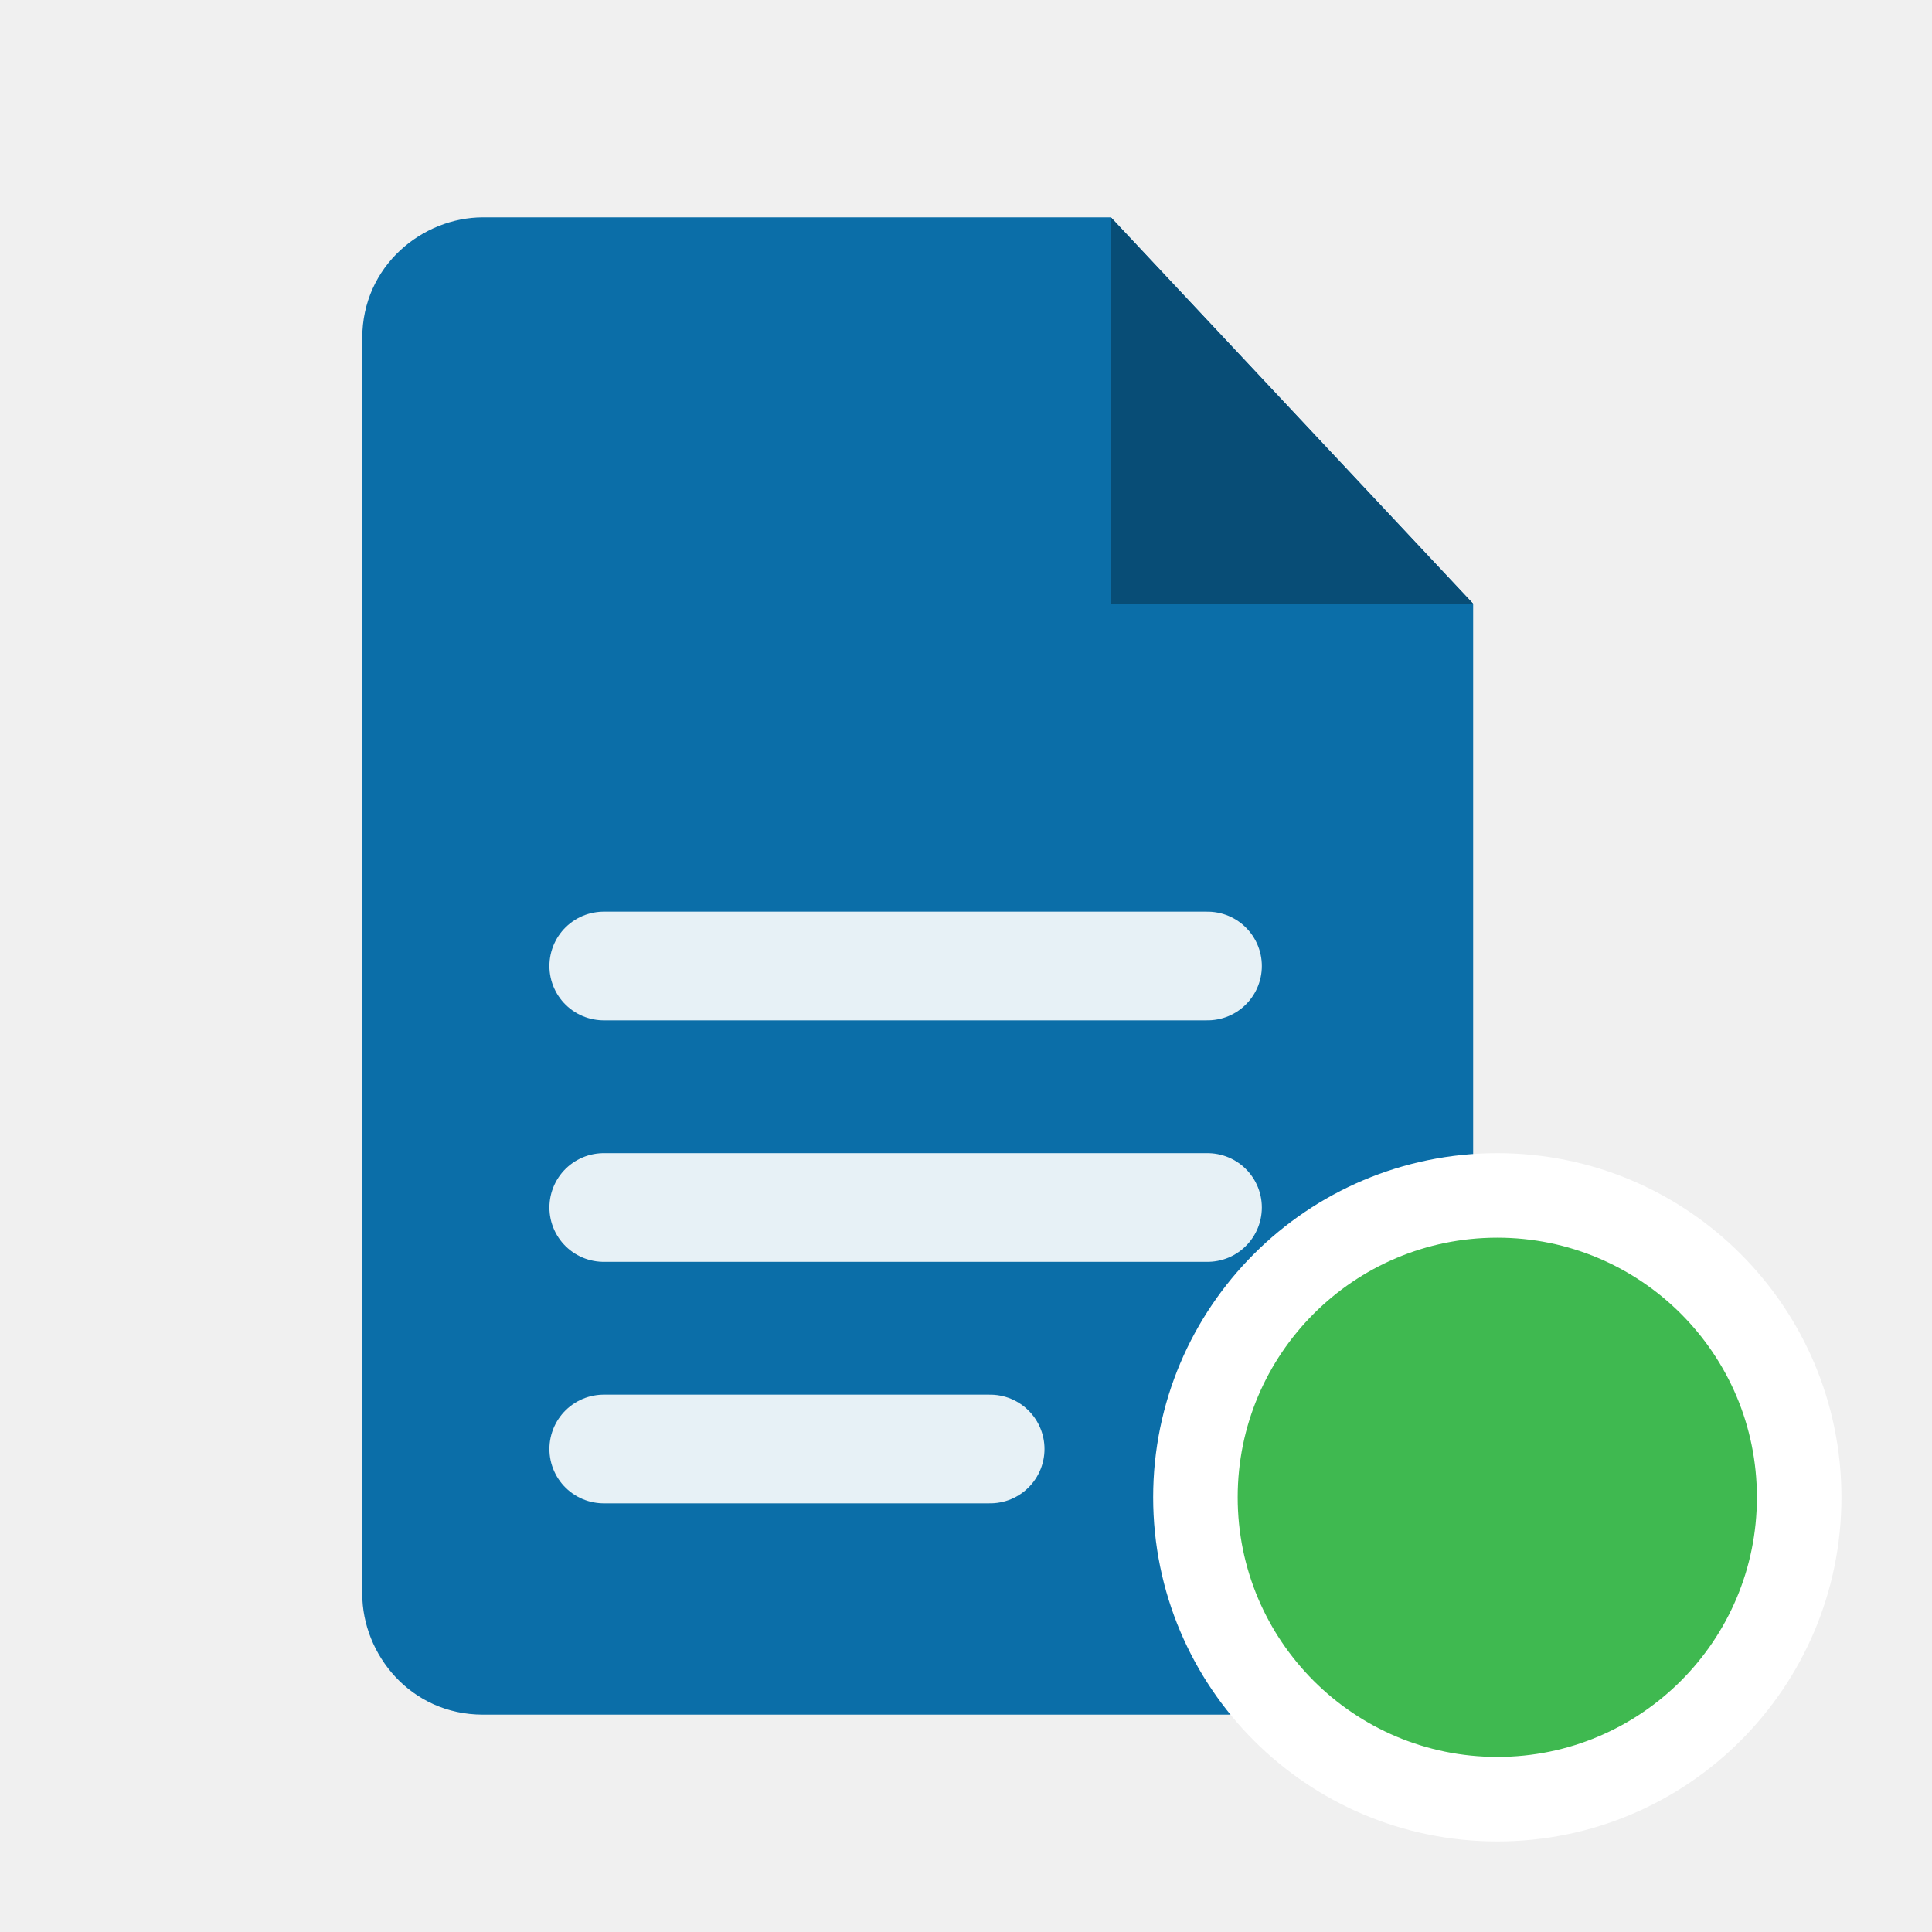
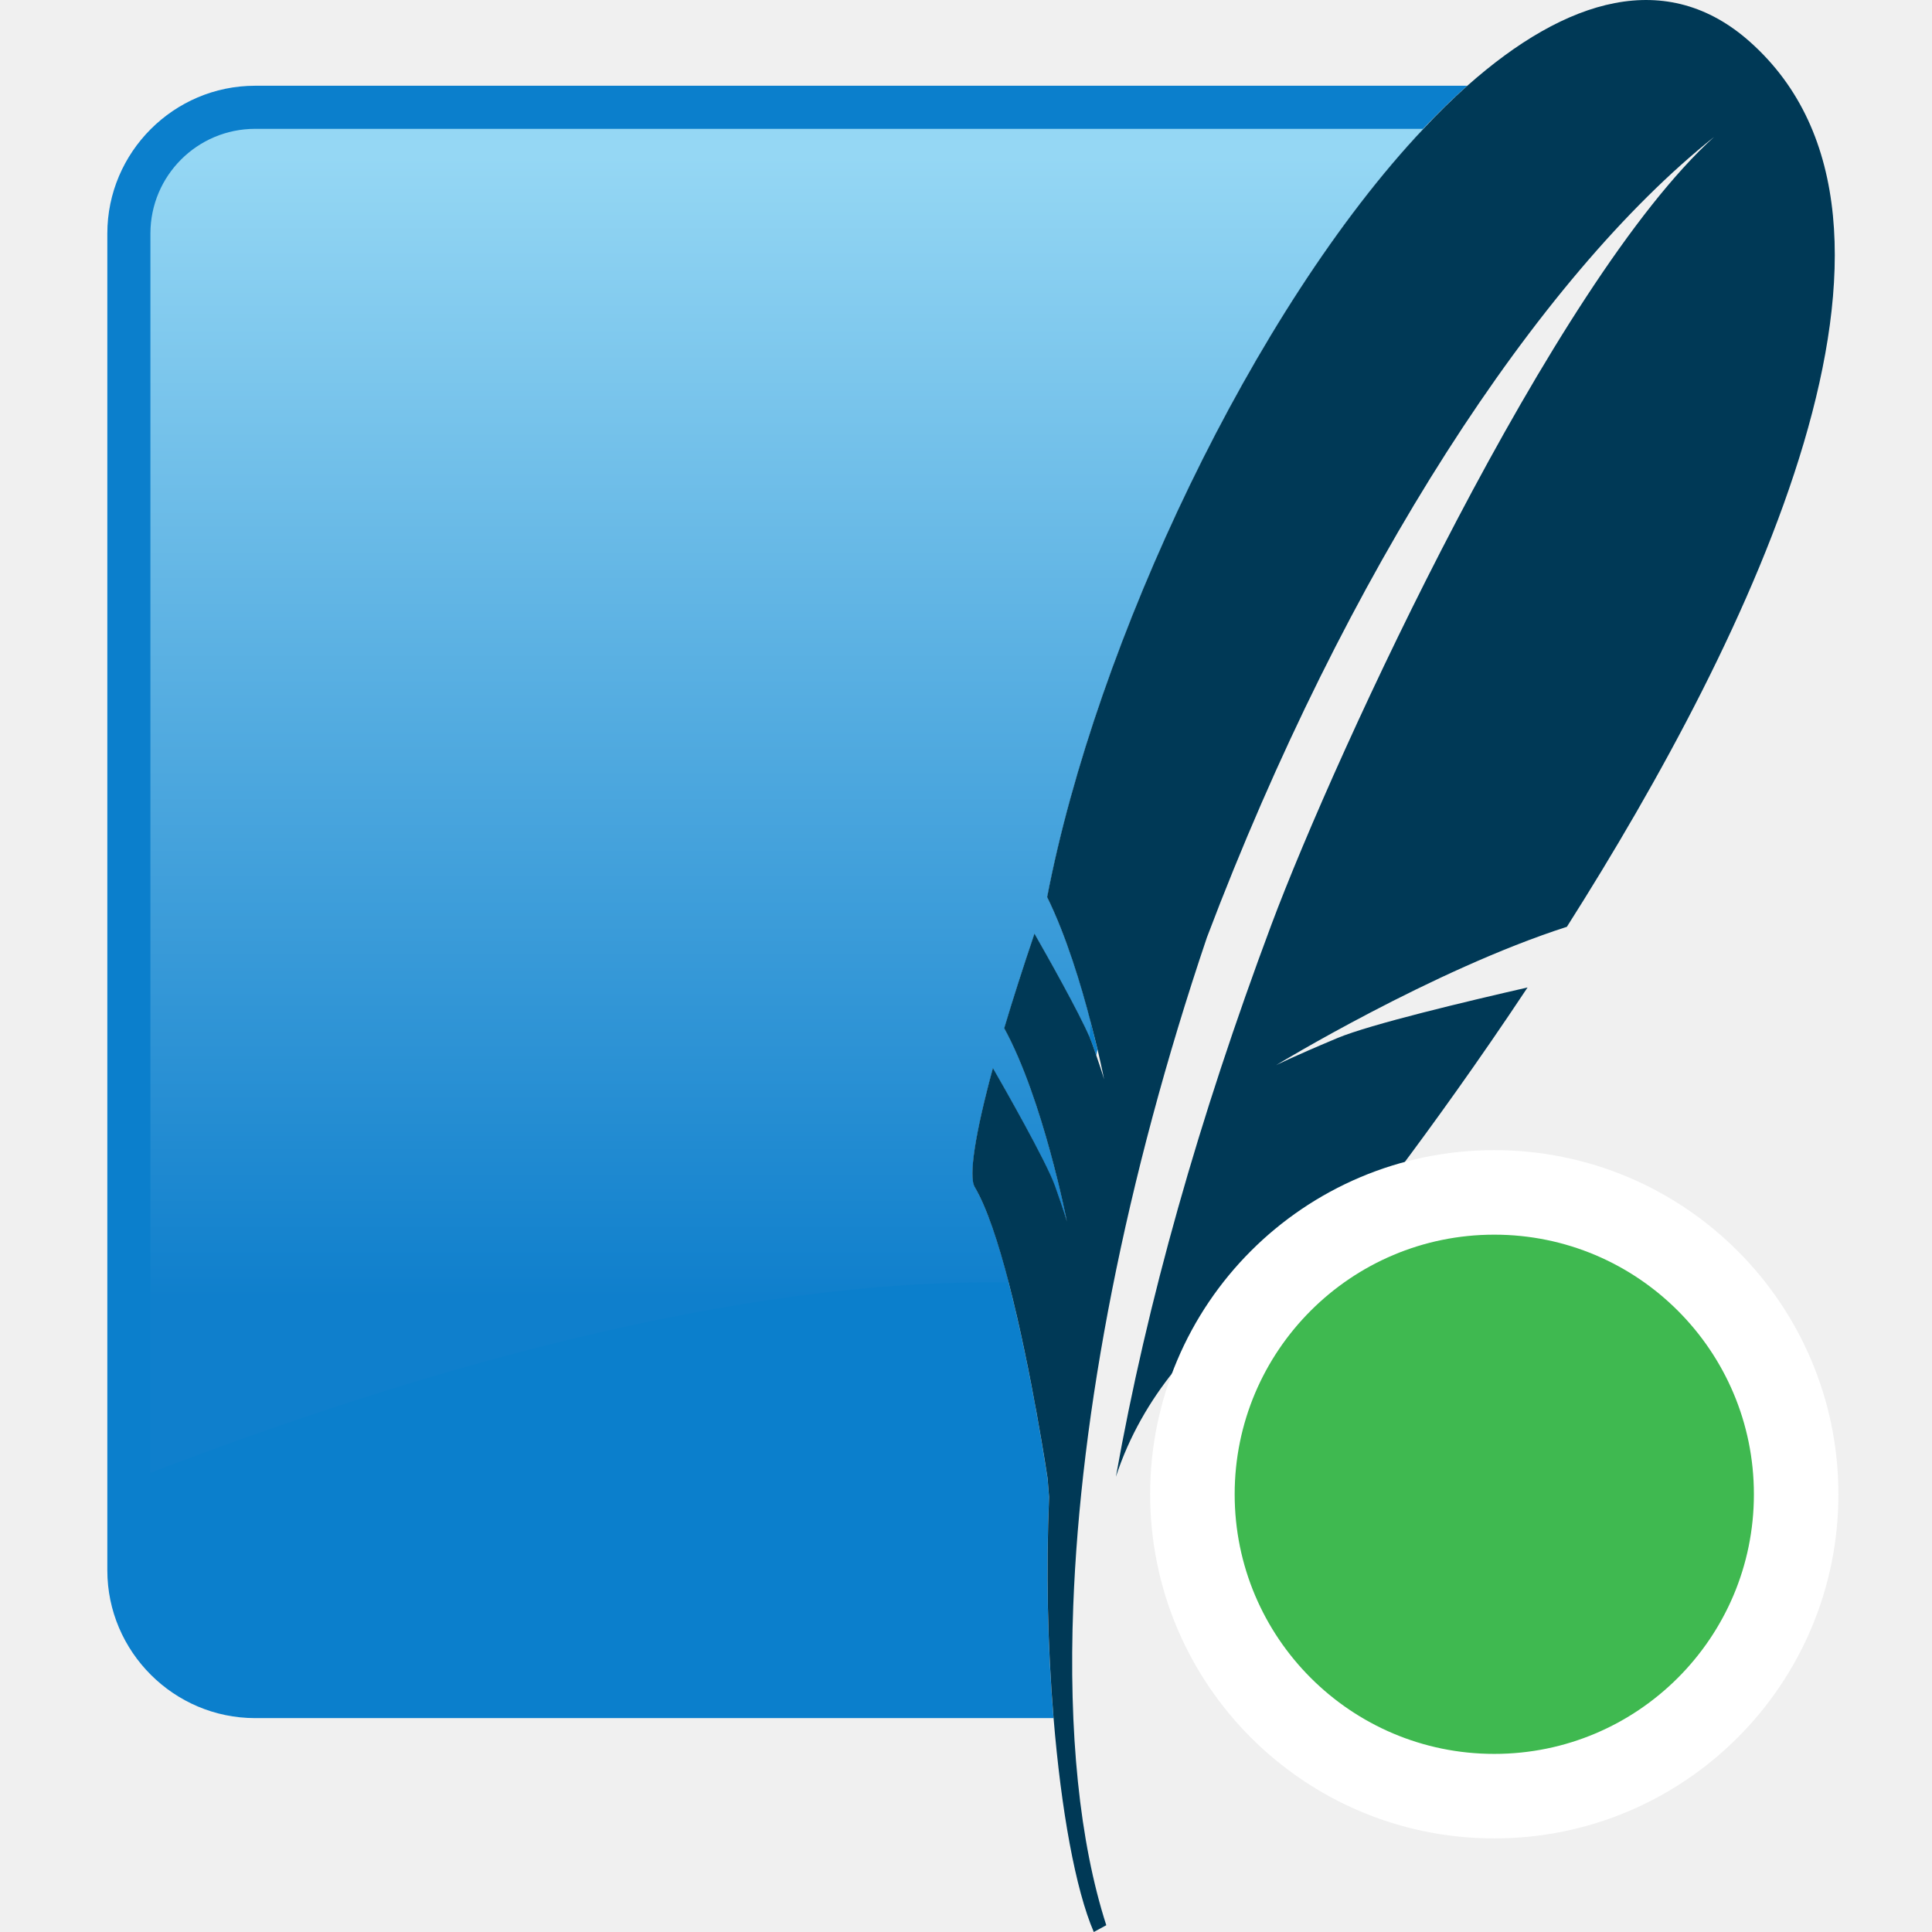
- <svg xmlns="http://www.w3.org/2000/svg" viewBox="0 0 16 16" width="16" height="16">
-   <path d="M4 1.8h5.2L12.2 5v8.2c0 .6-.5 1-1 1H4c-.6 0-1-.5-1-1V2.8c0-.6.5-1 1-1z" fill="#0b6ea8" />
-   <path d="M9.2 1.8V5h3z" fill="#084d76" />
-   <g stroke="#fff" stroke-width="0.9" stroke-linecap="round" opacity="0.9">
-     <path d="M5 8h5" />
-     <path d="M5 10h5" />
-     <path d="M5 12h3.2" />
-   </g>
-   <circle cx="12.4" cy="12.4" r="2.5" fill="#3fb950" stroke="#fff" stroke-width="0.7" />
+ <svg xmlns="http://www.w3.org/2000/svg" viewBox="0 0 128 128">
+   <defs>
+     <linearGradient id="sqlite-original-a" x1="-15.615" x2="-6.741" y1="-9.108" y2="-9.108" gradientTransform="rotate(90 -90.486 64.634) scale(9.2712)" gradientUnits="userSpaceOnUse">
+       <stop stop-color="#95d7f4" offset="0" />
+       <stop stop-color="#0f7fcc" offset=".92" />
+       <stop stop-color="#0f7fcc" offset="1" />
+     </linearGradient>
+   </defs>
+   <path d="M69.5 99.176c-.059-.73-.094-1.2-.094-1.2S67.2 83.087 64.57 78.642c-.414-.707.043-3.594 1.207-7.88.68 1.169 3.54 6.192 4.118 7.81.648 1.824.78 2.347.78 2.347s-1.57-8.082-4.144-12.797a162.286 162.286 0 012.004-6.265c.973 1.71 3.313 5.859 3.828 7.3.102.293.192.543.27.774.023-.137.05-.274.074-.414-.59-2.504-1.75-6.86-3.336-10.082 3.52-18.328 15.531-42.824 27.84-53.754H16.9c-5.387 0-9.789 4.406-9.789 9.789v88.57c0 5.383 4.406 9.789 9.79 9.789h52.897a118.657 118.657 0 01-.297-14.652" fill="#0b7fcc" />
+   <path d="M65.777 70.762c.68 1.168 3.54 6.188 4.117 7.809.649 1.824.781 2.347.781 2.347s-1.57-8.082-4.144-12.797a164.535 164.535 0 012.004-6.27c.887 1.567 2.922 5.169 3.652 6.872l.082-.961c-.648-2.496-1.633-5.766-2.898-8.328 3.242-16.871 13.68-38.97 24.926-50.898H16.899a6.94 6.94 0 00-6.934 6.933v82.11c17.527-6.731 38.664-12.88 56.855-12.614-.672-2.605-1.441-4.96-2.25-6.324-.414-.707.043-3.597 1.207-7.879" fill="url(#sqlite-original-a)" />
+   <path d="M115.95 2.781c-5.5-4.906-12.164-2.933-18.734 2.899a44.347 44.347 0 00-2.914 2.859c-11.25 11.926-21.684 34.023-24.926 50.895 1.262 2.563 2.25 5.832 2.894 8.328.168.64.32 1.242.442 1.754.285 1.207.437 1.996.437 1.996s-.101-.383-.515-1.582c-.078-.23-.168-.484-.27-.773-.043-.125-.105-.274-.172-.434-.734-1.703-2.765-5.305-3.656-6.867-.762 2.25-1.437 4.36-2.004 6.265 2.578 4.715 4.149 12.797 4.149 12.797s-.137-.523-.782-2.347c-.578-1.621-3.441-6.64-4.117-7.809-1.164 4.281-1.625 7.172-1.207 7.88.809 1.362 1.574 3.722 2.25 6.323 1.524 5.867 2.586 13.012 2.586 13.012s.031.469.094 1.2a118.653 118.653 0 00.297 14.651c.504 6.11 1.453 11.363 2.664 14.172l.828-.449c-1.781-5.535-2.504-12.793-2.188-21.156.48-12.793 3.422-28.215 8.856-44.289 9.191-24.27 21.938-43.738 33.602-53.035-10.633 9.602-25.023 40.684-29.332 52.195-4.82 12.891-8.238 24.984-10.301 36.574 3.55-10.863 15.047-15.53 15.047-15.53s5.637-6.958 12.227-16.888c-3.95.903-10.43 2.442-12.598 3.352-3.2 1.344-4.067 1.8-4.067 1.8s10.371-6.312 19.27-9.171c12.234-19.27 25.562-46.648 12.141-58.621" fill="#003956" />
+   <circle cx="99" cy="99" r="20" fill="#3fb950" stroke="#fff" stroke-width="5.6" />
</svg>
